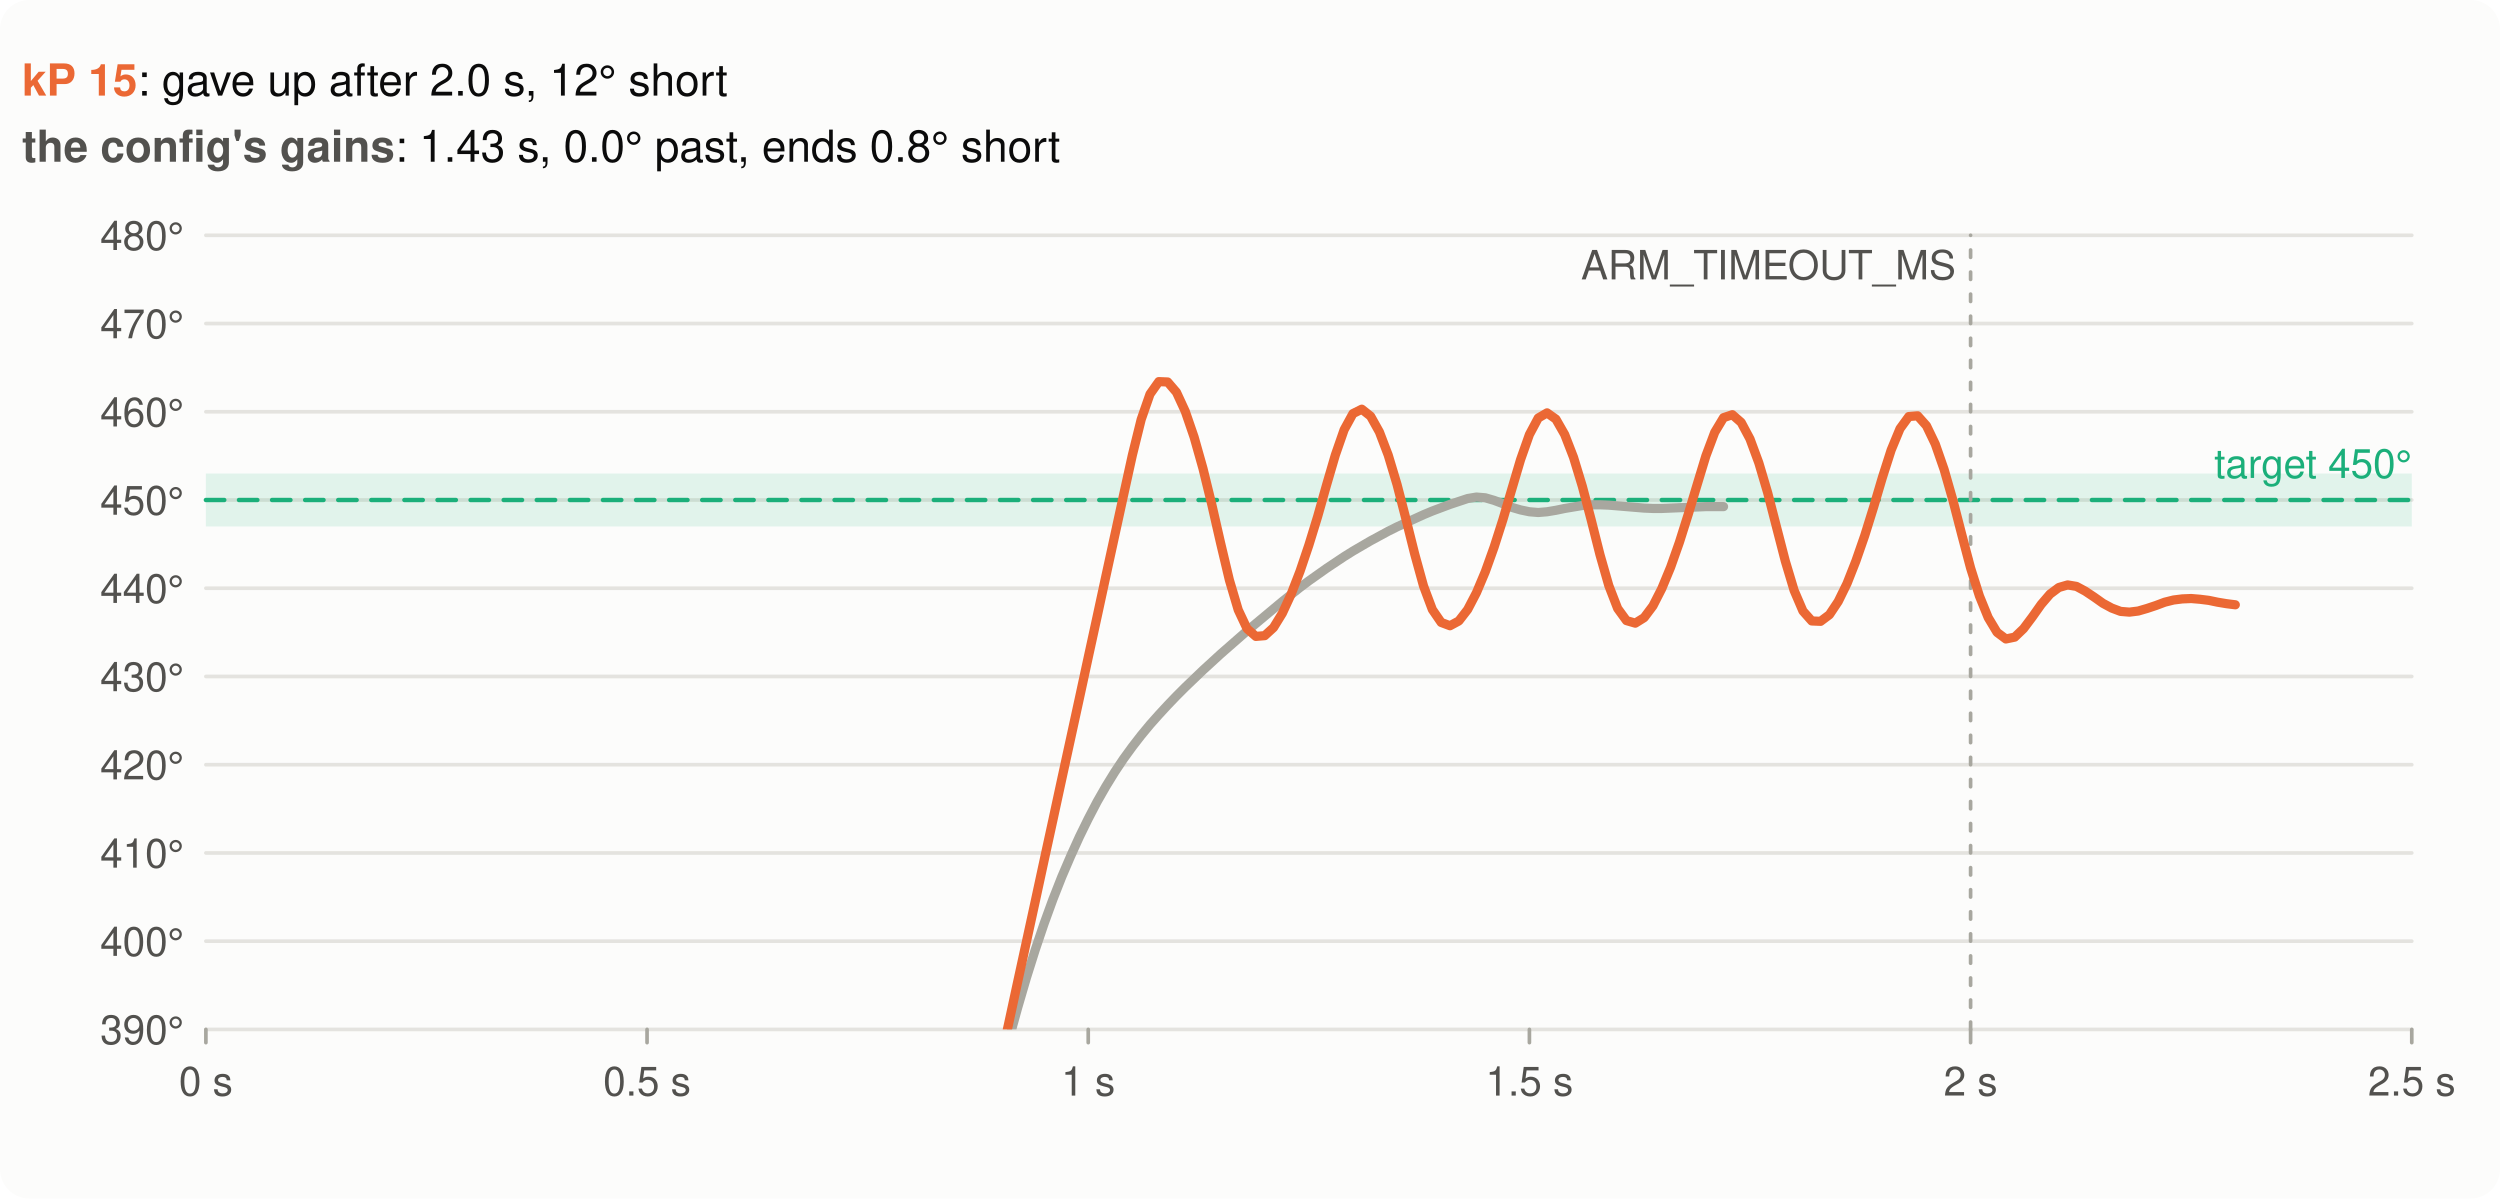
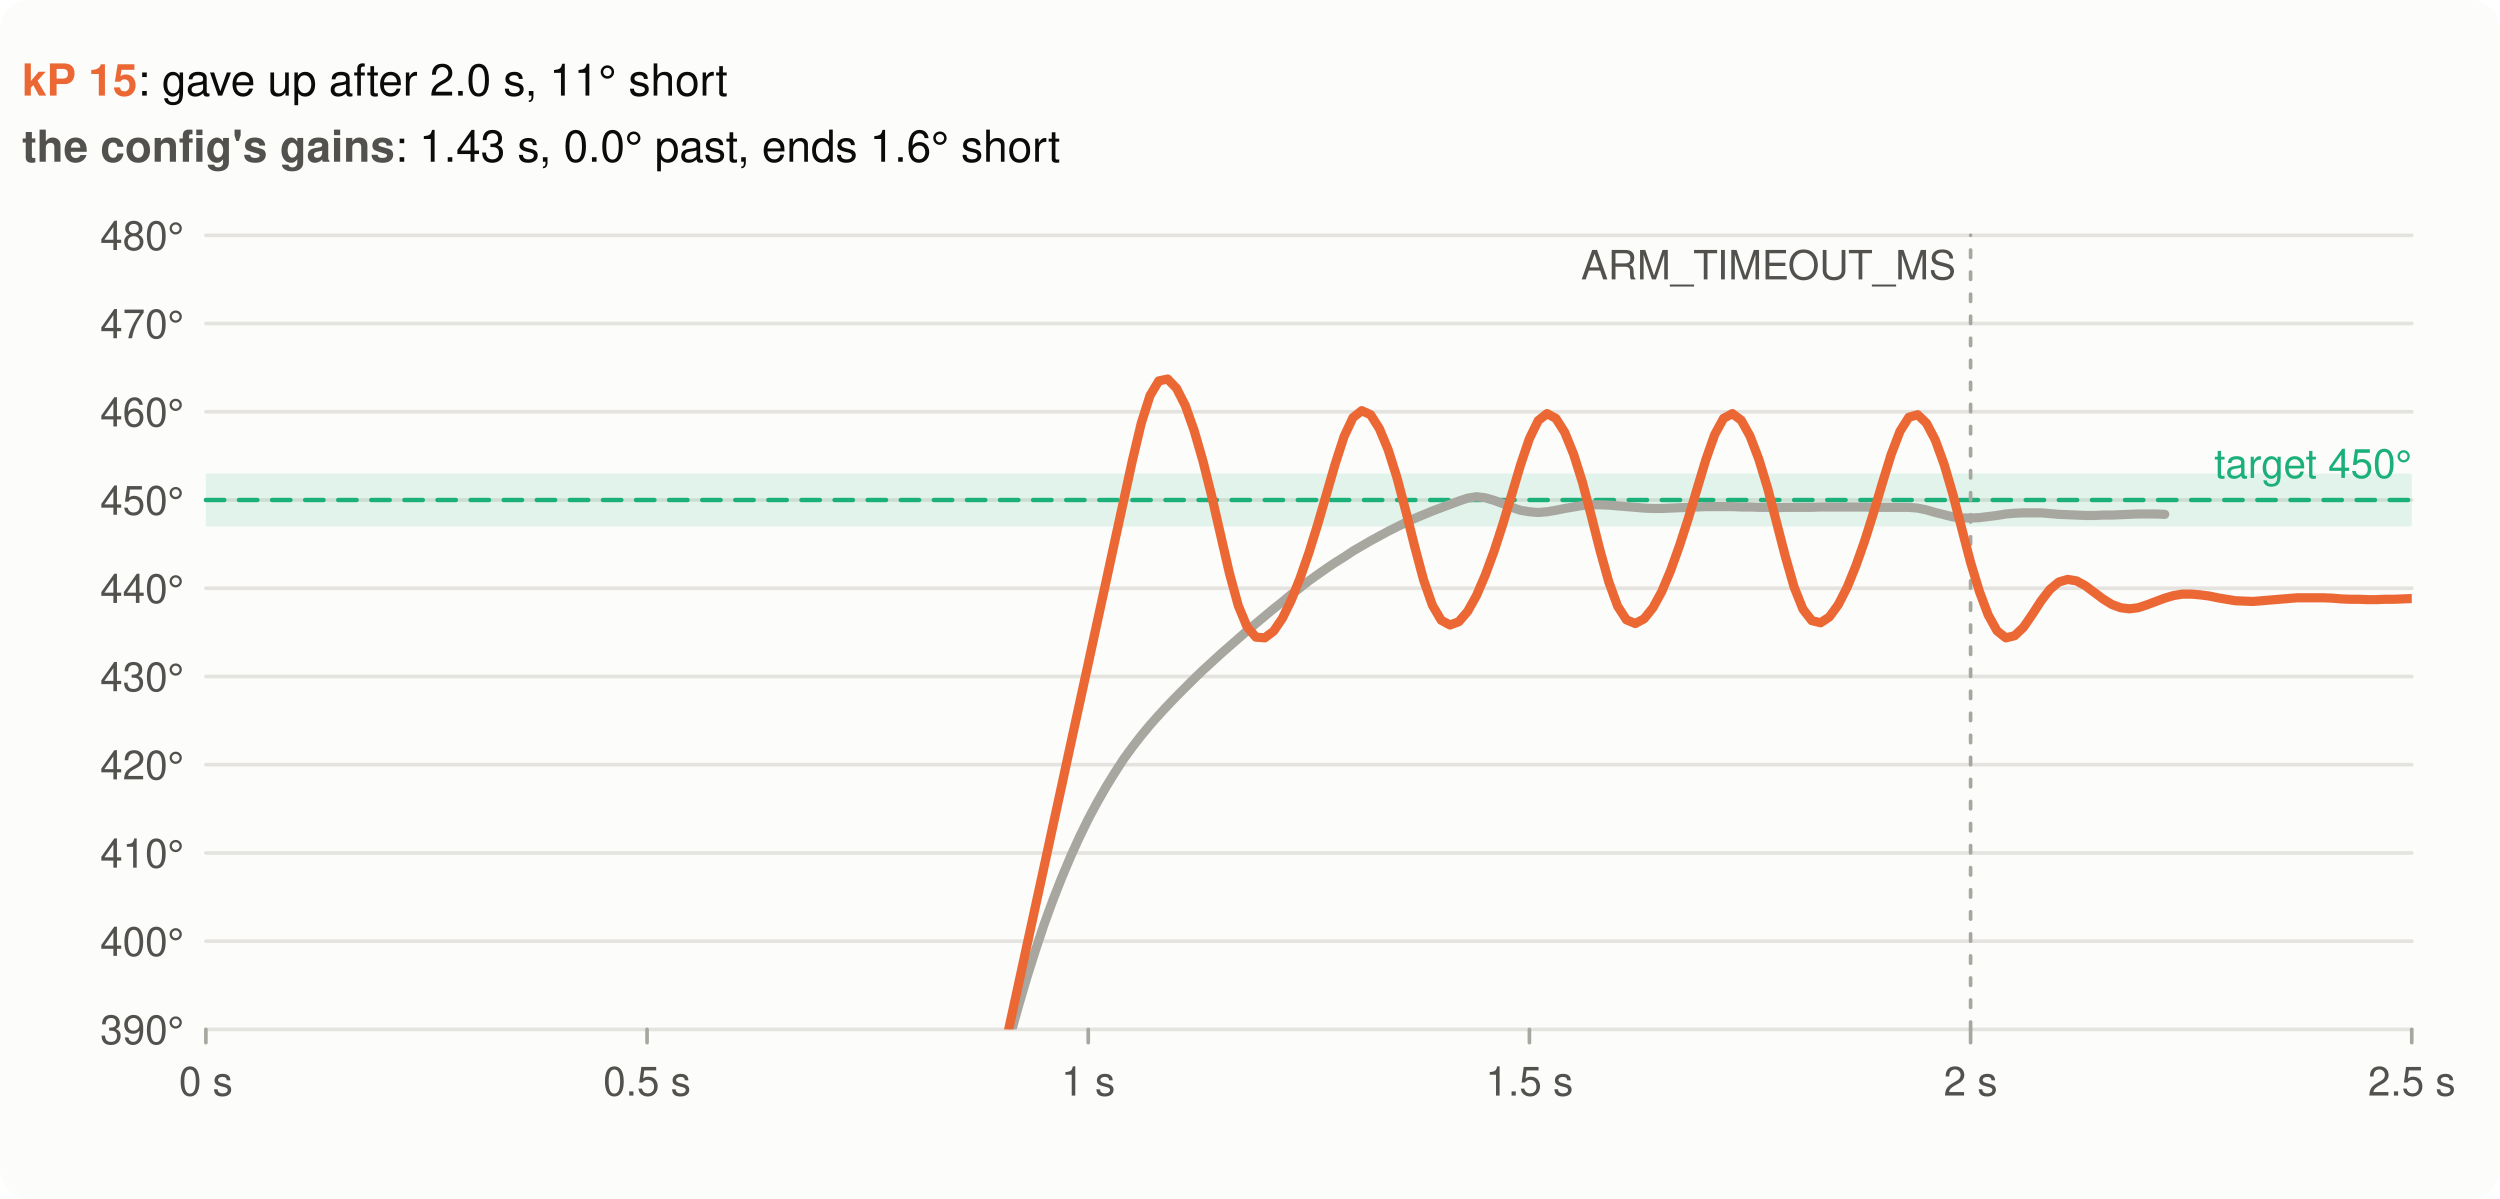
<svg xmlns="http://www.w3.org/2000/svg" width="680" height="326" viewBox="0 0 680 326" font-family="-apple-system, Segoe UI, Helvetica, Arial, sans-serif">
  <rect width="100%" height="100%" rx="8" fill="#fcfcfb" />
  <line x1="56.0" y1="280.0" x2="656.0" y2="280.0" stroke="#e4e3df" stroke-width="1.0" stroke-linecap="round" />
  <text x="50.0" y="284.0" text-anchor="end" fill="#52514e" font-size="11">390°</text>
  <line x1="56.0" y1="256.0" x2="656.0" y2="256.0" stroke="#e4e3df" stroke-width="1.0" stroke-linecap="round" />
  <text x="50.0" y="260.0" text-anchor="end" fill="#52514e" font-size="11">400°</text>
  <line x1="56.0" y1="232.0" x2="656.0" y2="232.0" stroke="#e4e3df" stroke-width="1.0" stroke-linecap="round" />
  <text x="50.0" y="236.0" text-anchor="end" fill="#52514e" font-size="11">410°</text>
  <line x1="56.0" y1="208.0" x2="656.0" y2="208.0" stroke="#e4e3df" stroke-width="1.0" stroke-linecap="round" />
  <text x="50.0" y="212.0" text-anchor="end" fill="#52514e" font-size="11">420°</text>
  <line x1="56.0" y1="184.0" x2="656.0" y2="184.0" stroke="#e4e3df" stroke-width="1.0" stroke-linecap="round" />
  <text x="50.0" y="188.0" text-anchor="end" fill="#52514e" font-size="11">430°</text>
  <line x1="56.0" y1="160.0" x2="656.0" y2="160.0" stroke="#e4e3df" stroke-width="1.0" stroke-linecap="round" />
  <text x="50.0" y="164.0" text-anchor="end" fill="#52514e" font-size="11">440°</text>
  <line x1="56.0" y1="136.0" x2="656.0" y2="136.0" stroke="#e4e3df" stroke-width="1.0" stroke-linecap="round" />
  <text x="50.0" y="140.0" text-anchor="end" fill="#52514e" font-size="11">450°</text>
  <line x1="56.0" y1="112.0" x2="656.0" y2="112.0" stroke="#e4e3df" stroke-width="1.0" stroke-linecap="round" />
  <text x="50.0" y="116.0" text-anchor="end" fill="#52514e" font-size="11">460°</text>
  <line x1="56.0" y1="88.0" x2="656.0" y2="88.0" stroke="#e4e3df" stroke-width="1.0" stroke-linecap="round" />
  <text x="50.0" y="92.0" text-anchor="end" fill="#52514e" font-size="11">470°</text>
  <line x1="56.0" y1="64.0" x2="656.0" y2="64.0" stroke="#e4e3df" stroke-width="1.0" stroke-linecap="round" />
  <text x="50.0" y="68.0" text-anchor="end" fill="#52514e" font-size="11">480°</text>
  <line x1="56.0" y1="280.0" x2="56.0" y2="283.6" stroke="#a8a79f" stroke-width="1.0" stroke-linecap="round" />
  <text x="56.0" y="298.0" text-anchor="middle" fill="#52514e" font-size="11">0 s</text>
  <line x1="176.0" y1="280.0" x2="176.0" y2="283.6" stroke="#a8a79f" stroke-width="1.0" stroke-linecap="round" />
  <text x="176.0" y="298.0" text-anchor="middle" fill="#52514e" font-size="11">0.5 s</text>
  <line x1="296.0" y1="280.0" x2="296.0" y2="283.6" stroke="#a8a79f" stroke-width="1.0" stroke-linecap="round" />
  <text x="296.0" y="298.0" text-anchor="middle" fill="#52514e" font-size="11">1 s</text>
  <line x1="416.0" y1="280.0" x2="416.0" y2="283.6" stroke="#a8a79f" stroke-width="1.0" stroke-linecap="round" />
  <text x="416.0" y="298.0" text-anchor="middle" fill="#52514e" font-size="11">1.5 s</text>
  <line x1="536.0" y1="280.0" x2="536.0" y2="283.6" stroke="#a8a79f" stroke-width="1.0" stroke-linecap="round" />
  <text x="536.0" y="298.0" text-anchor="middle" fill="#52514e" font-size="11">2 s</text>
  <line x1="656.0" y1="280.0" x2="656.0" y2="283.6" stroke="#a8a79f" stroke-width="1.0" stroke-linecap="round" />
  <text x="656.0" y="298.0" text-anchor="middle" fill="#52514e" font-size="11">2.5 s</text>
  <rect x="56.0" y="128.8" width="600.0" height="14.4" fill="#1baf7a" fill-opacity="0.12" />
  <line x1="56.0" y1="136.0" x2="656.0" y2="136.0" stroke="#1baf7a" stroke-width="1.2" stroke-linecap="round" stroke-dasharray="5 4" />
  <text x="656.0" y="130.0" text-anchor="end" fill="#1baf7a" font-size="11">target 450°</text>
  <line x1="536.0" y1="280.0" x2="536.0" y2="64.0" stroke="#a8a79f" stroke-width="1.0" stroke-linecap="round" stroke-dasharray="2 4" />
  <text x="532.0" y="76.0" text-anchor="end" fill="#52514e" font-size="11">ARM_TIMEOUT_MS</text>
  <clipPath id="inside">
    <rect x="56.0" y="64.0" width="600.0" height="216.0" />
  </clipPath>
  <g clip-path="url(#inside)">
-     <path d="M56.0 1218.0 L58.4 1217.9 L60.8 1216.8 L63.2 1213.8 L65.6 1209.3 L68.0 1203.6 L70.4 1197.0 L72.8 1189.5 L75.2 1181.4 L77.6 1172.8 L80.0 1163.7 L82.4 1154.3 L84.8 1144.5 L87.2 1134.6 L89.6 1124.4 L92.0 1114.1 L94.4 1103.6 L96.8 1093.1 L99.2 1082.4 L101.6 1071.7 L104.0 1060.9 L106.4 1050.1 L108.8 1039.2 L111.2 1028.3 L113.6 1017.4 L116.0 1006.4 L118.4 995.5 L120.8 984.5 L123.2 973.5 L125.6 962.5 L128.0 951.5 L130.4 940.5 L132.8 929.5 L135.2 918.5 L137.6 907.4 L140.0 896.4 L142.4 885.4 L144.8 874.3 L147.2 863.3 L149.6 852.3 L152.0 841.2 L154.4 830.2 L156.8 819.2 L159.2 808.1 L161.6 797.1 L164.0 786.1 L166.4 775.0 L168.8 764.0 L171.2 752.9 L173.6 741.9 L176.0 730.9 L178.4 719.8 L180.8 708.8 L183.2 697.7 L185.6 686.7 L188.0 675.7 L190.4 664.6 L192.8 653.6 L195.2 642.5 L197.6 631.5 L200.0 620.5 L202.4 609.4 L204.8 598.4 L207.2 587.3 L209.6 576.3 L212.0 565.3 L214.4 554.2 L216.8 543.2 L219.2 532.1 L221.6 521.1 L224.0 510.1 L226.4 499.0 L228.8 488.0 L231.2 476.9 L233.6 465.9 L236.0 454.9 L238.4 443.8 L240.8 432.8 L243.2 421.7 L245.6 410.7 L248.0 399.7 L250.4 388.6 L252.8 377.6 L255.2 366.5 L257.6 355.5 L260.0 344.5 L262.4 333.4 L264.8 322.6 L267.2 312.0 L269.6 301.8 L272.0 292.0 L274.4 282.8 L276.8 274.1 L279.2 265.9 L281.6 258.3 L284.0 251.2 L286.4 244.6 L288.8 238.5 L291.2 232.9 L293.6 227.6 L296.0 222.7 L298.4 218.1 L300.8 213.9 L303.2 210.0 L305.6 206.4 L308.0 203.1 L310.4 200.0 L312.8 197.1 L315.2 194.4 L317.6 191.8 L320.0 189.3 L322.4 186.9 L324.8 184.6 L327.2 182.3 L329.6 180.1 L332.0 177.9 L334.4 175.8 L336.8 173.7 L339.2 171.6 L341.6 169.6 L344.0 167.6 L346.4 165.6 L348.8 163.6 L351.2 161.7 L353.6 159.8 L356.0 158.0 L358.4 156.3 L360.8 154.6 L363.2 153.0 L365.6 151.4 L368.0 149.9 L370.4 148.5 L372.8 147.1 L375.2 145.8 L377.6 144.5 L380.0 143.3 L382.4 142.2 L384.8 141.1 L387.2 140.0 L389.6 139.0 L392.0 138.1 L394.4 137.2 L396.8 136.4 L399.2 135.6 L401.6 135.2 L404.0 135.4 L406.4 136.1 L408.8 137.0 L411.2 138.0 L413.6 138.7 L416.0 139.2 L418.4 139.4 L420.8 139.2 L423.2 138.8 L425.6 138.3 L428.0 137.9 L430.4 137.5 L432.8 137.3 L435.2 137.3 L437.6 137.4 L440.0 137.6 L442.4 137.8 L444.8 138.0 L447.2 138.2 L449.6 138.3 L452.0 138.3 L454.4 138.2 L456.8 138.1 L459.2 138.0 L461.6 137.9 L464.0 137.8 L466.4 137.8 L468.8 137.8 " fill="none" stroke="#a8a79f" stroke-width="2.5" stroke-linejoin="round" stroke-linecap="round" />
-     <path d="M56.0 1218.1 L58.4 1218.1 L60.8 1216.8 L63.2 1213.8 L65.6 1209.4 L68.0 1203.7 L70.4 1197.0 L72.8 1189.6 L75.2 1181.4 L77.6 1172.8 L80.0 1163.7 L82.4 1154.3 L84.8 1144.5 L87.2 1134.5 L89.6 1124.4 L92.0 1114.1 L94.4 1103.6 L96.8 1093.0 L99.2 1082.4 L101.6 1071.7 L104.0 1060.9 L106.4 1050.0 L108.8 1039.2 L111.2 1028.3 L113.6 1017.4 L116.0 1006.4 L118.4 995.4 L120.8 984.5 L123.2 973.5 L125.6 962.5 L128.0 951.5 L130.4 940.5 L132.8 929.4 L135.2 918.4 L137.6 907.4 L140.0 896.4 L142.4 885.3 L144.8 874.3 L147.2 863.3 L149.6 852.2 L152.0 841.2 L154.4 830.2 L156.8 819.1 L159.2 808.1 L161.6 797.1 L164.0 786.0 L166.4 775.0 L168.8 763.9 L171.2 752.9 L173.6 741.9 L176.0 730.8 L178.4 719.8 L180.8 708.7 L183.2 697.7 L185.6 686.7 L188.0 675.6 L190.4 664.6 L192.8 653.5 L195.2 642.5 L197.6 631.5 L200.0 620.4 L202.4 609.4 L204.8 598.3 L207.2 587.3 L209.6 576.3 L212.0 565.2 L214.4 554.2 L216.8 543.1 L219.2 532.1 L221.6 521.1 L224.0 510.0 L226.4 499.0 L228.8 487.9 L231.2 476.9 L233.6 465.9 L236.0 454.8 L238.4 443.8 L240.8 432.7 L243.2 421.7 L245.6 410.7 L248.0 399.6 L250.4 388.6 L252.8 377.5 L255.2 366.5 L257.6 355.5 L260.0 344.4 L262.4 333.4 L264.8 322.3 L267.2 311.3 L269.6 300.3 L272.0 289.2 L274.4 278.2 L276.8 267.1 L279.2 256.1 L281.6 245.1 L284.0 234.0 L286.4 223.0 L288.8 211.9 L291.2 200.9 L293.6 189.9 L296.0 178.8 L298.4 167.8 L300.8 156.7 L303.2 145.7 L305.6 134.7 L308.0 123.8 L310.4 114.1 L312.8 107.2 L315.2 103.8 L317.6 103.9 L320.0 106.7 L322.4 111.9 L324.8 118.9 L327.2 127.4 L329.6 137.2 L332.0 147.7 L334.4 157.8 L336.8 165.9 L339.2 171.0 L341.6 173.1 L344.0 172.9 L346.4 170.7 L348.8 166.8 L351.2 161.6 L353.6 155.4 L356.0 148.3 L358.4 140.5 L360.8 132.0 L363.2 123.8 L365.6 116.9 L368.0 112.5 L370.4 111.3 L372.8 113.2 L375.2 117.5 L377.6 123.8 L380.0 131.8 L382.4 141.1 L384.8 150.7 L387.2 159.4 L389.6 165.8 L392.0 169.3 L394.4 170.2 L396.8 168.9 L399.2 165.8 L401.6 161.2 L404.0 155.5 L406.4 148.8 L408.8 141.3 L411.2 133.1 L413.6 125.0 L416.0 118.2 L418.4 113.7 L420.8 112.3 L423.2 114.0 L425.6 118.2 L428.0 124.4 L430.4 132.3 L432.8 141.4 L435.2 150.9 L437.6 159.3 L440.0 165.5 L442.4 168.8 L444.8 169.5 L447.2 168.0 L449.6 164.8 L452.0 160.1 L454.4 154.3 L456.8 147.5 L459.2 139.9 L461.6 131.9 L464.0 124.0 L466.4 117.6 L468.8 113.6 L471.2 112.8 L473.6 114.9 L476.0 119.4 L478.4 125.9 L480.8 134.0 L483.2 143.3 L485.6 152.6 L488.0 160.6 L490.4 166.2 L492.8 168.9 L495.2 169.0 L497.6 167.2 L500.0 163.6 L502.4 158.7 L504.8 152.6 L507.2 145.7 L509.6 138.0 L512.0 129.9 L514.4 122.4 L516.8 116.6 L519.2 113.3 L521.6 113.1 L524.0 115.8 L526.4 120.8 L528.8 127.7 L531.2 136.1 L533.6 145.4 L536.0 154.5 L538.4 162.1 L540.8 168.0 L543.2 172.0 L545.6 173.8 L548.0 173.3 L550.4 171.0 L552.8 167.8 L555.2 164.4 L557.6 161.6 L560.0 159.8 L562.4 159.1 L564.8 159.5 L567.2 160.8 L569.6 162.4 L572.0 164.1 L574.4 165.4 L576.8 166.3 L579.2 166.5 L581.6 166.2 L584.0 165.5 L586.4 164.7 L588.8 163.8 L591.2 163.2 L593.6 162.9 L596.0 162.8 L598.4 163.0 L600.8 163.3 L603.2 163.8 L605.6 164.2 L608.0 164.5 " fill="none" stroke="#eb6834" stroke-width="2.5" stroke-linejoin="round" stroke-linecap="round" />
+     <path d="M56.0 1217.8 L58.4 1217.8 L60.8 1216.7 L63.2 1213.8 L65.6 1209.4 L68.0 1203.8 L70.4 1197.2 L72.8 1189.7 L75.2 1181.7 L77.6 1173.0 L80.0 1164.0 L82.4 1154.5 L84.8 1144.8 L87.2 1134.9 L89.6 1124.7 L92.0 1114.4 L94.4 1103.9 L96.8 1093.4 L99.2 1082.7 L101.6 1072.0 L104.0 1061.2 L106.4 1050.4 L108.8 1039.5 L111.2 1028.6 L113.6 1017.7 L116.0 1006.8 L118.4 995.8 L120.8 984.8 L123.2 973.8 L125.6 962.8 L128.0 951.8 L130.4 940.8 L132.8 929.8 L135.2 918.8 L137.6 907.8 L140.0 896.7 L142.4 885.7 L144.8 874.7 L147.2 863.6 L149.6 852.6 L152.0 841.6 L154.4 830.5 L156.8 819.5 L159.2 808.5 L161.6 797.4 L164.0 786.4 L166.4 775.3 L168.8 764.3 L171.2 753.3 L173.6 742.2 L176.0 731.2 L178.4 720.1 L180.8 709.1 L183.2 698.1 L185.6 687.0 L188.0 676.0 L190.4 664.9 L192.8 653.9 L195.2 642.9 L197.6 631.8 L200.0 620.8 L202.4 609.7 L204.8 598.7 L207.2 587.7 L209.6 576.6 L212.0 565.6 L214.4 554.5 L216.8 543.5 L219.2 532.5 L221.6 521.4 L224.0 510.4 L226.4 499.3 L228.8 488.3 L231.2 477.3 L233.6 466.2 L236.0 455.2 L238.4 444.1 L240.8 433.1 L243.2 422.1 L245.6 411.0 L248.0 400.0 L250.4 388.9 L252.8 377.9 L255.2 366.9 L257.6 355.8 L260.0 344.8 L262.4 333.8 L264.8 322.9 L267.2 312.3 L269.6 302.1 L272.0 292.3 L274.4 283.1 L276.8 274.4 L279.2 266.2 L281.6 258.6 L284.0 251.4 L286.4 244.8 L288.8 238.7 L291.2 233.0 L293.6 227.7 L296.0 222.8 L298.4 218.3 L300.8 214.1 L303.2 210.2 L305.6 206.5 L308.0 203.2 L310.4 200.1 L312.8 197.2 L315.2 194.5 L317.6 191.9 L320.0 189.4 L322.4 187.0 L324.8 184.6 L327.2 182.3 L329.6 180.1 L332.0 177.9 L334.4 175.8 L336.8 173.7 L339.2 171.6 L341.6 169.6 L344.0 167.6 L346.4 165.6 L348.8 163.7 L351.2 161.7 L353.6 159.9 L356.0 158.0 L358.4 156.3 L360.8 154.6 L363.2 153.0 L365.6 151.5 L368.0 149.9 L370.4 148.5 L372.8 147.1 L375.2 145.8 L377.6 144.5 L380.0 143.3 L382.4 142.1 L384.8 141.0 L387.2 140.0 L389.6 139.0 L392.0 138.1 L394.4 137.2 L396.8 136.3 L399.2 135.5 L401.6 135.1 L404.0 135.4 L406.4 136.1 L408.8 137.0 L411.2 138.0 L413.6 138.8 L416.0 139.2 L418.4 139.4 L420.8 139.2 L423.2 138.8 L425.6 138.3 L428.0 137.9 L430.4 137.5 L432.8 137.3 L435.2 137.3 L437.6 137.4 L440.0 137.6 L442.4 137.8 L444.8 138.0 L447.2 138.2 L449.6 138.3 L452.0 138.3 L454.4 138.2 L456.8 138.1 L459.2 138.0 L461.6 137.9 L464.0 137.8 L466.4 137.8 L468.8 137.8 L471.2 137.8 L473.6 137.9 L476.0 137.9 L478.4 138.0 L480.8 138.0 L483.2 138.1 L485.6 138.0 L488.0 138.0 L490.4 138.0 L492.8 138.0 L495.2 137.9 L497.6 137.9 L500.0 137.9 L502.4 137.9 L504.8 137.9 L507.2 137.9 L509.6 138.0 L512.0 138.0 L514.4 138.0 L516.8 138.0 L519.2 138.0 L521.6 138.2 L524.0 138.7 L526.4 139.4 L528.8 140.0 L531.2 140.6 L533.6 140.9 L536.0 140.9 L538.4 140.8 L540.8 140.5 L543.2 140.2 L545.6 139.8 L548.0 139.6 L550.4 139.5 L552.8 139.5 L555.2 139.5 L557.6 139.7 L560.0 139.9 L562.4 140.0 L564.8 140.1 L567.2 140.2 L569.6 140.2 L572.0 140.1 L574.4 140.1 L576.8 140.0 L579.2 139.9 L581.6 139.8 L584.0 139.8 L586.4 139.8 L588.8 139.9 " fill="none" stroke="#a8a79f" stroke-width="2.5" stroke-linejoin="round" stroke-linecap="round" />
+     <path d="M56.0 1219.0 L58.4 1219.1 L60.8 1218.0 L63.2 1215.1 L65.6 1210.7 L68.0 1205.0 L70.4 1198.4 L72.8 1191.0 L75.2 1182.9 L77.6 1174.3 L80.0 1165.2 L82.4 1155.8 L84.8 1146.1 L87.2 1136.1 L89.6 1126.0 L92.0 1115.6 L94.4 1105.2 L96.8 1094.6 L99.2 1084.0 L101.6 1073.3 L104.0 1062.5 L106.4 1051.7 L108.8 1040.8 L111.2 1029.9 L113.6 1019.0 L116.0 1008.0 L118.4 997.1 L120.8 986.1 L123.2 975.1 L125.6 964.1 L128.0 953.1 L130.4 942.1 L132.8 931.1 L135.2 920.1 L137.6 909.0 L140.0 898.0 L142.4 887.0 L144.8 875.9 L147.2 864.9 L149.6 853.9 L152.0 842.8 L154.4 831.8 L156.8 820.8 L159.2 809.7 L161.6 798.7 L164.0 787.7 L166.4 776.6 L168.8 765.6 L171.2 754.5 L173.6 743.5 L176.0 732.5 L178.4 721.4 L180.8 710.4 L183.2 699.3 L185.6 688.3 L188.0 677.3 L190.4 666.2 L192.8 655.2 L195.2 644.1 L197.6 633.1 L200.0 622.1 L202.4 611.0 L204.8 600.0 L207.2 588.9 L209.6 577.9 L212.0 566.9 L214.4 555.8 L216.8 544.8 L219.2 533.7 L221.6 522.7 L224.0 511.7 L226.4 500.6 L228.8 489.6 L231.2 478.5 L233.6 467.5 L236.0 456.5 L238.4 445.4 L240.8 434.4 L243.2 423.3 L245.6 412.3 L248.0 401.3 L250.4 390.2 L252.8 379.2 L255.2 368.1 L257.6 357.1 L260.0 346.1 L262.4 335.0 L264.8 324.0 L267.2 312.9 L269.6 301.9 L272.0 290.9 L274.4 279.8 L276.8 268.8 L279.2 257.7 L281.6 246.7 L284.0 235.7 L286.4 224.6 L288.8 213.6 L291.2 202.5 L293.6 191.5 L296.0 180.5 L298.4 169.4 L300.8 158.4 L303.2 147.3 L305.6 136.3 L308.0 125.3 L310.4 115.2 L312.8 107.6 L315.2 103.6 L317.6 103.1 L320.0 105.6 L322.4 110.3 L324.8 117.1 L327.2 125.4 L329.6 135.0 L332.0 145.5 L334.4 155.9 L336.8 164.7 L339.2 170.5 L341.6 173.3 L344.0 173.5 L346.4 171.7 L348.8 168.2 L351.2 163.3 L353.6 157.3 L356.0 150.4 L358.4 142.7 L360.8 134.4 L363.2 126.1 L365.6 118.7 L368.0 113.6 L370.4 111.7 L372.8 112.8 L375.2 116.6 L377.6 122.4 L380.0 130.0 L382.4 139.1 L384.8 148.7 L387.2 157.7 L389.6 164.6 L392.0 168.7 L394.4 170.0 L396.8 169.1 L399.2 166.3 L401.6 162.0 L404.0 156.4 L406.4 149.9 L408.8 142.5 L411.2 134.5 L413.6 126.4 L416.0 119.3 L418.4 114.4 L420.8 112.5 L423.2 113.8 L425.6 117.6 L428.0 123.5 L430.4 131.1 L432.8 140.2 L435.2 149.7 L437.6 158.3 L440.0 164.9 L442.4 168.6 L444.8 169.6 L447.2 168.3 L449.6 165.3 L452.0 160.9 L454.4 155.2 L456.8 148.5 L459.2 141.1 L461.6 133.0 L464.0 125.0 L466.4 118.2 L468.8 113.8 L471.2 112.5 L473.6 114.3 L476.0 118.6 L478.4 124.9 L480.8 132.8 L483.2 142.0 L485.6 151.3 L488.0 159.7 L490.4 165.7 L492.8 168.8 L495.2 169.4 L497.6 167.8 L500.0 164.5 L502.4 159.8 L504.8 153.9 L507.2 147.1 L509.6 139.5 L512.0 131.4 L514.4 123.6 L516.8 117.3 L519.2 113.5 L521.6 112.8 L524.0 115.1 L526.4 119.7 L528.8 126.3 L531.2 134.5 L533.6 143.8 L536.0 153.0 L538.4 160.9 L540.8 167.3 L543.2 171.6 L545.6 173.5 L548.0 172.9 L550.4 170.6 L552.8 167.1 L555.2 163.4 L557.6 160.3 L560.0 158.3 L562.4 157.6 L564.8 158.0 L567.2 159.3 L569.6 161.1 L572.0 162.9 L574.4 164.4 L576.8 165.3 L579.2 165.6 L581.6 165.3 L584.0 164.5 L586.4 163.6 L588.8 162.7 L591.2 162.0 L593.6 161.6 L596.0 161.6 L598.4 161.8 L600.8 162.1 L603.2 162.6 L605.6 163.0 L608.0 163.4 L610.4 163.5 L612.8 163.6 L615.2 163.4 L617.6 163.2 L620.0 163.0 L622.4 162.8 L624.8 162.6 L627.2 162.6 L629.6 162.6 L632.0 162.6 L634.4 162.7 L636.8 162.9 L639.2 163.0 L641.6 163.0 L644.0 163.1 L646.4 163.1 L648.8 163.0 L651.2 163.0 L653.6 162.9 L656.0 162.8 L658.4 162.8 L660.8 162.8 L663.2 162.8 L665.6 162.8 L668.0 162.9 L670.4 162.9 L672.8 162.9 L675.2 162.9 L677.6 162.9 L680.0 162.9 L682.4 162.9 L684.8 162.9 L687.2 162.9 L689.6 162.9 L692.0 162.9 L694.4 162.9 L696.8 162.9 L699.2 162.9 L701.6 162.9 L704.0 162.9 L706.4 162.9 L708.8 162.9 L711.2 162.9 L713.6 162.9 L716.0 162.9 L718.4 162.9 L720.8 162.9 L723.2 162.9 L725.6 162.9 L728.0 162.9 " fill="none" stroke="#eb6834" stroke-width="2.5" stroke-linejoin="round" stroke-linecap="round" />
  </g>
  <text x="6.0" y="26.0" text-anchor="start" fill="#0b0b0b" font-size="12">
-     <tspan fill="#eb6834" font-weight="600">kP 15</tspan>: gave up after 2.0 s, 12° short</text>
+     <tspan fill="#eb6834" font-weight="600">kP 15</tspan>: gave up after 2.0 s, 11° short</text>
  <text x="6.0" y="44.0" text-anchor="start" fill="#0b0b0b" font-size="12">
-     <tspan fill="#52514e" font-weight="600">the config's gains</tspan>: 1.43 s, 0.0° past, ends 0.8° short</text>
+     <tspan fill="#52514e" font-weight="600">the config's gains</tspan>: 1.43 s, 0.0° past, ends 1.6° short</text>
</svg>
